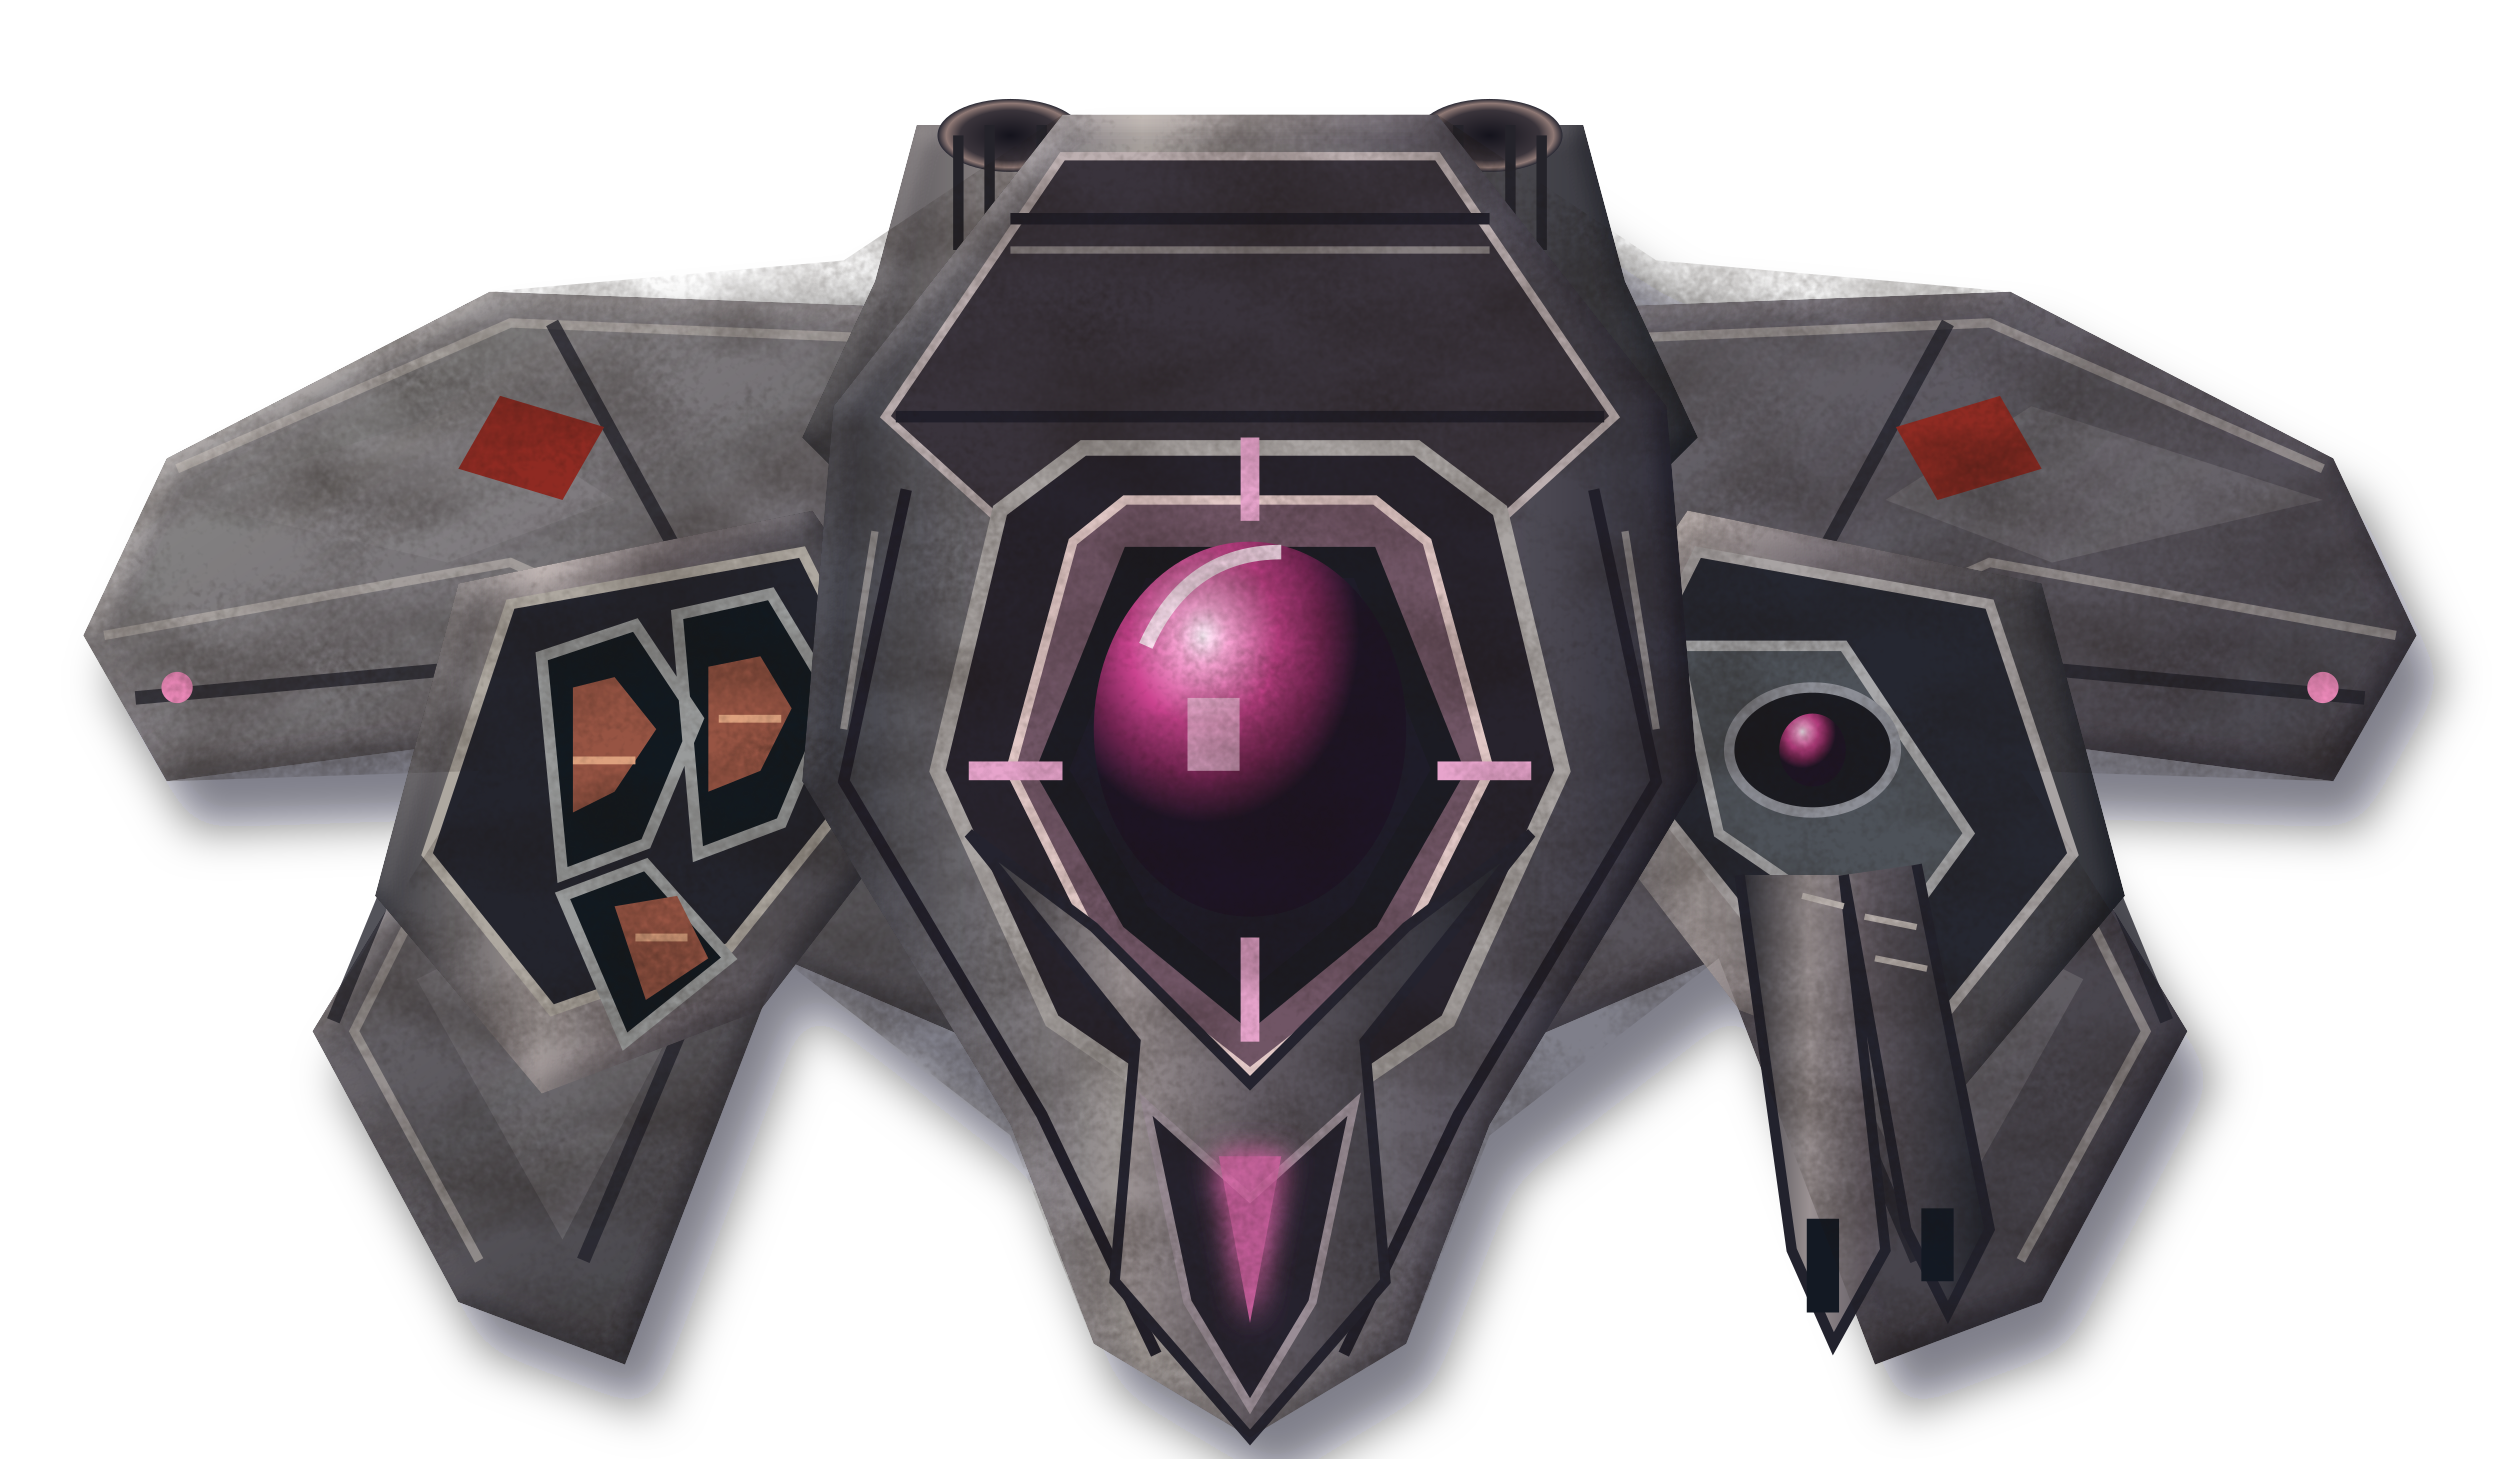
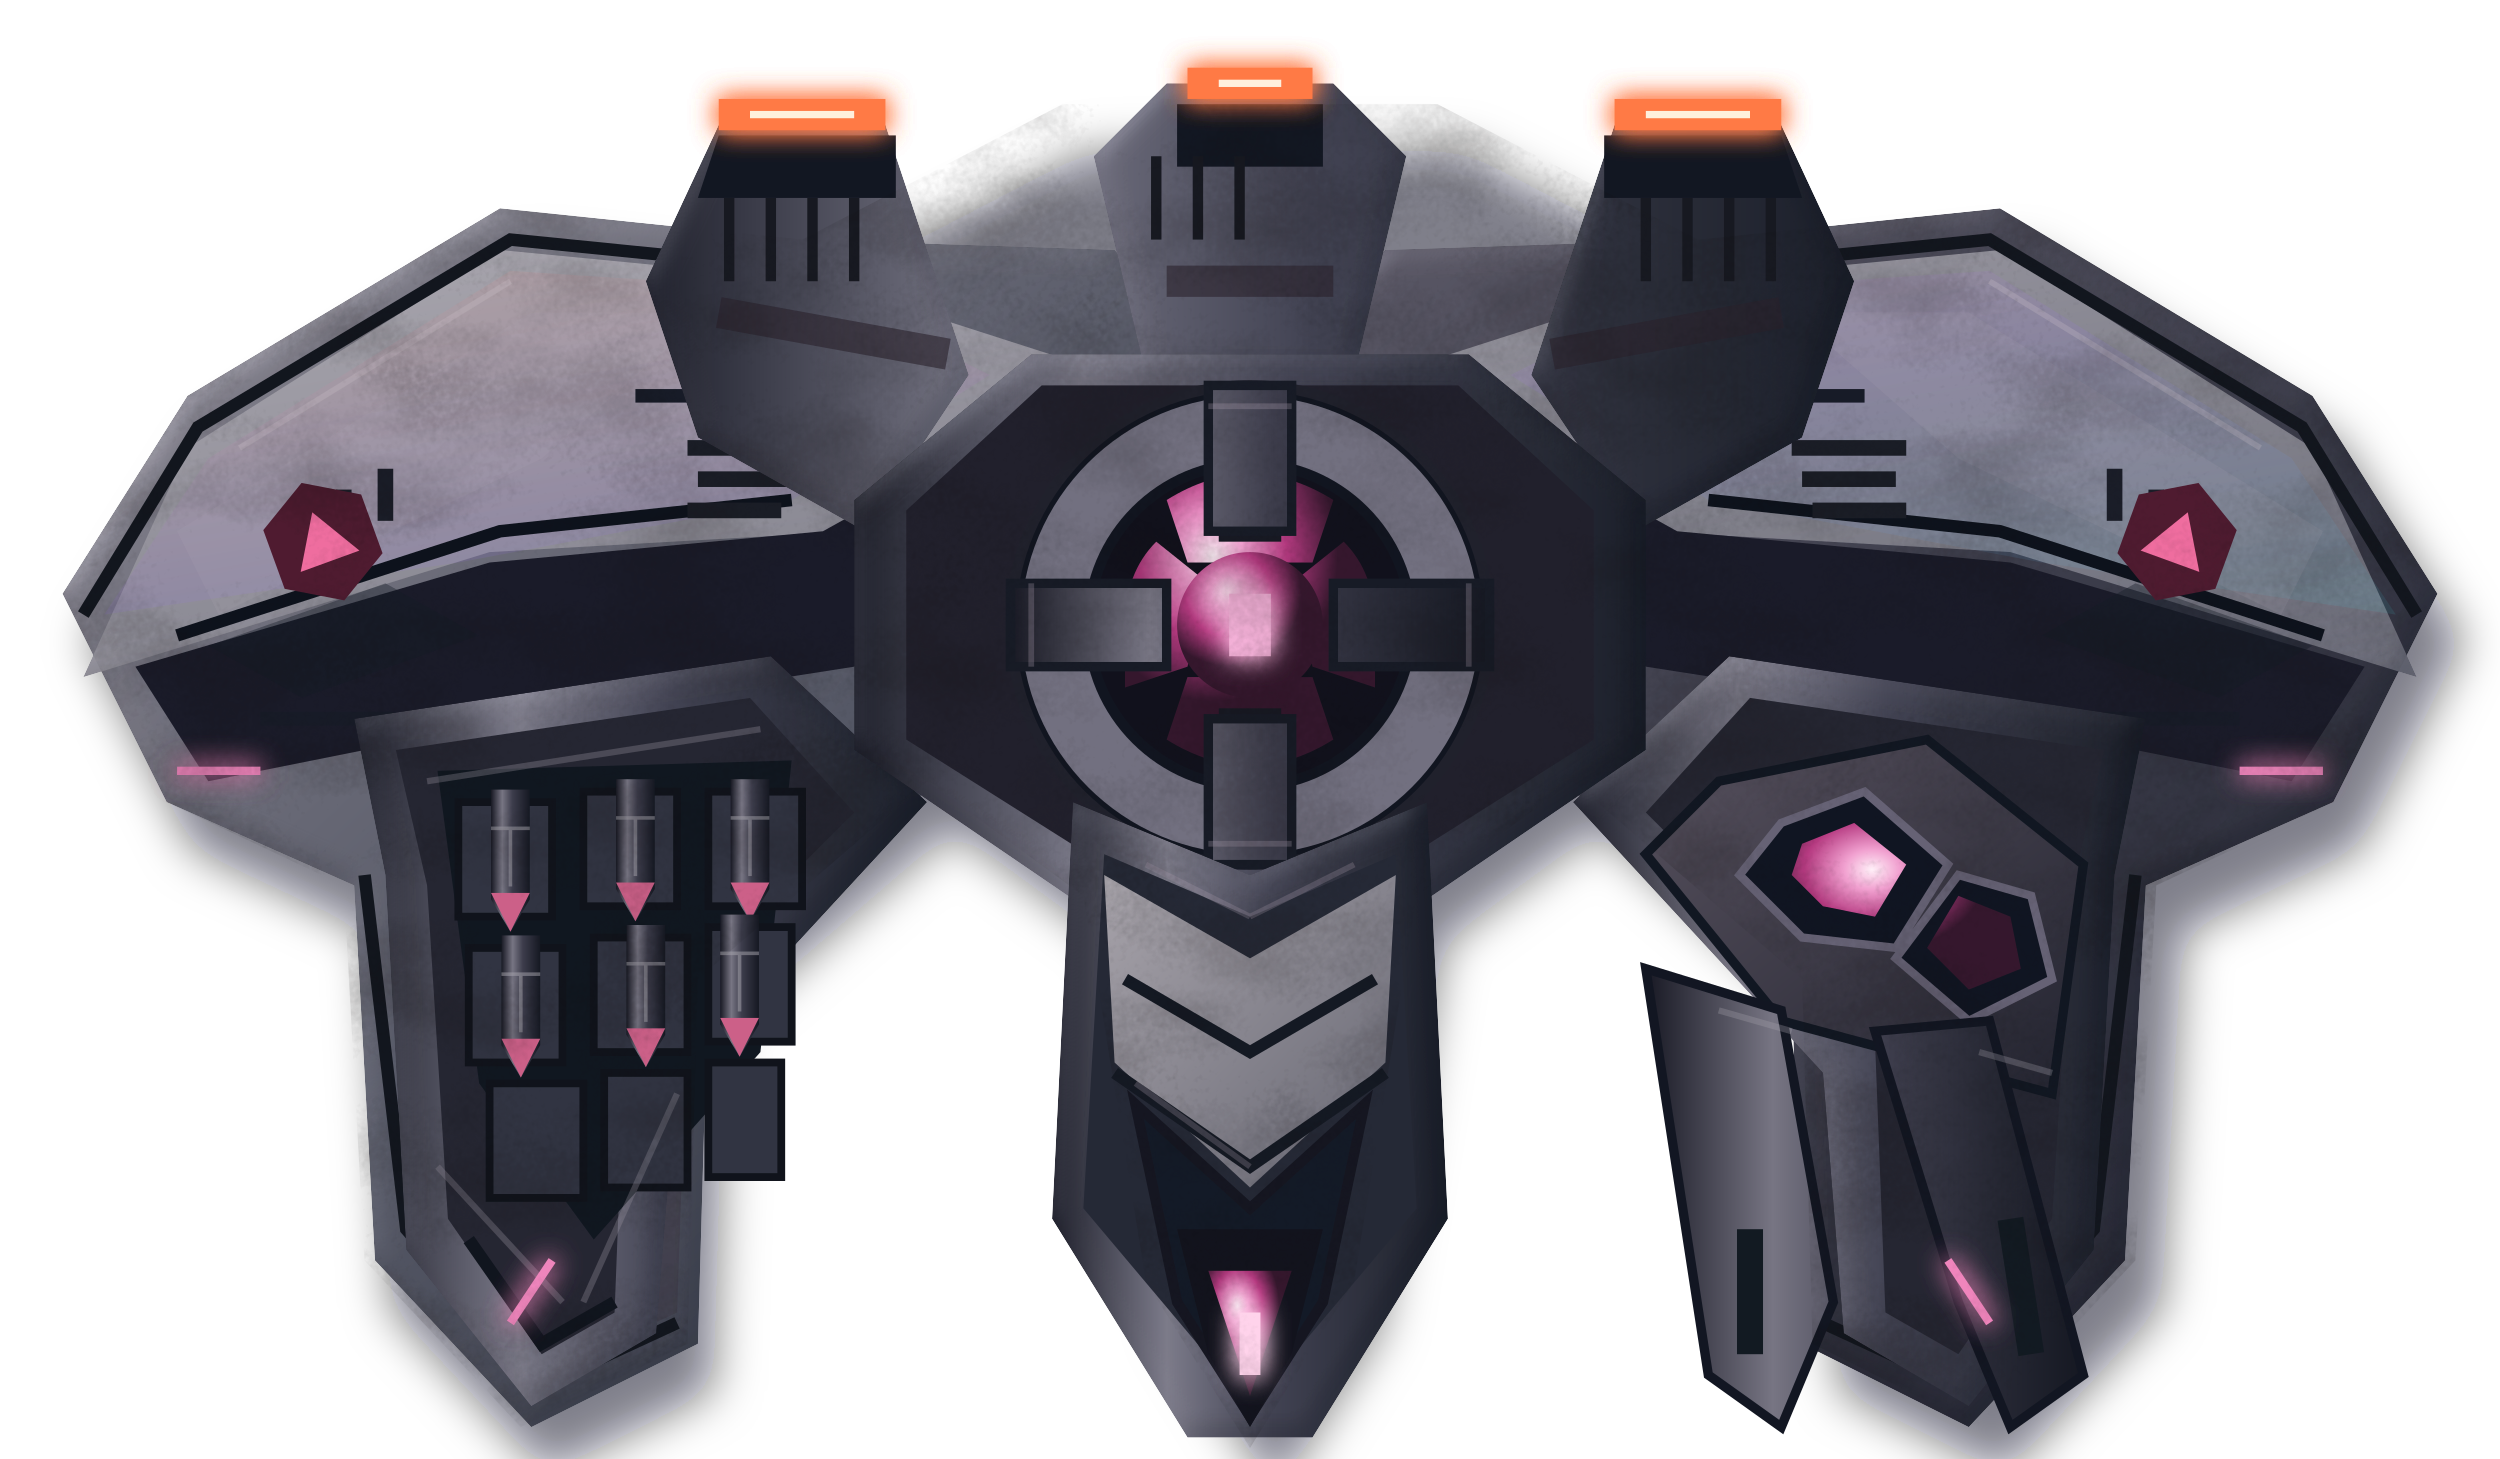
<svg xmlns="http://www.w3.org/2000/svg" xmlns:xlink="http://www.w3.org/1999/xlink" width="240" height="140" viewBox="0 0 240 140">
  <defs>
-     <filter id="bevel" x="-5%" y="-5%" width="110%" height="110%" color-interpolation-filters="sRGB">
+     <filter id="hull" x="-5%" y="-5%" width="110%" height="110%" color-interpolation-filters="sRGB">
      <feGaussianBlur in="SourceAlpha" stdDeviation="1.1" result="height" />
-       <feDiffuseLighting in="height" surfaceScale="2.6" diffuseConstant="1.18" lighting-color="#fff" result="diffuse">
-         <feDistantLight azimuth="225" elevation="52" />
+       <feDiffuseLighting in="height" surfaceScale="2.4" diffuseConstant="1.22" lighting-color="#fff" result="diffuse">
+         <feDistantLight azimuth="225" elevation="54" />
      </feDiffuseLighting>
-       <feSpecularLighting in="height" surfaceScale="2.6" specularConstant=".75" specularExponent="18" lighting-color="#fff4df" result="specular">
-         <feDistantLight azimuth="225" elevation="44" />
+       <feSpecularLighting in="height" surfaceScale="2.4" specularConstant=".95" specularExponent="30" lighting-color="#f4f9ff" result="specular">
+         <feDistantLight azimuth="225" elevation="40" />
+       </feSpecularLighting>
+       <feSpecularLighting in="height" surfaceScale="2.4" specularConstant=".5" specularExponent="14" lighting-color="#7fc4ff" result="rim">
+         <feDistantLight azimuth="30" elevation="24" />
      </feSpecularLighting>
      <feComposite in="SourceGraphic" in2="diffuse" operator="arithmetic" k1="1" result="lit" />
-       <feComposite in="specular" in2="SourceAlpha" operator="in" result="gloss" />
-       <feComposite in="gloss" in2="lit" operator="arithmetic" k2=".38" k3="1" result="shaded" />
+       <feComposite in="specular" in2="rim" operator="arithmetic" k2="1" k3=".55" result="gloss0" />
+       <feComposite in="gloss0" in2="SourceAlpha" operator="in" result="gloss" />
+       <feComposite in="gloss" in2="lit" operator="arithmetic" k2=".42" k3="1" result="shaded" />
      <feComposite in="shaded" in2="SourceAlpha" operator="in" />
    </filter>
-     <filter id="grime" x="0" y="0" width="100%" height="100%" color-interpolation-filters="sRGB">
+     <filter id="wear" x="0" y="0" width="100%" height="100%" color-interpolation-filters="sRGB">
      <feTurbulence type="fractalNoise" baseFrequency=".07 .12" numOctaves="3" seed="53" result="mottle" />
-       <feTurbulence type="fractalNoise" baseFrequency="1.4" numOctaves="2" seed="5" result="grain" />
-       <feComposite in="mottle" in2="grain" operator="arithmetic" k2=".7" k3=".3" />
-       <feColorMatrix type="matrix" values="0 0 0 0 .1  0 0 0 0 .07  0 0 0 0 .05  -1.6 0 0 0 1.05" />
+       <feTurbulence type="fractalNoise" baseFrequency="1.6" numOctaves="2" seed="9" result="grain" />
+       <feComposite in="mottle" in2="grain" operator="arithmetic" k2=".75" k3=".25" />
+       <feColorMatrix type="matrix" values="0 0 0 0 .06  0 0 0 0 .05  0 0 0 0 .05  -1.7 0 0 0 1.02" />
      <feComposite in2="SourceAlpha" operator="in" />
    </filter>
    <filter id="shadow" x="-20%" y="-20%" width="140%" height="150%">
      <feGaussianBlur in="SourceAlpha" stdDeviation="2.2" />
      <feOffset dx="2.5" dy="4.5" result="blur" />
-       <feFlood flood-color="#02070d" flood-opacity=".5" />
+       <feFlood flood-color="#01050b" flood-opacity=".5" />
      <feComposite in2="blur" operator="in" />
    </filter>
    <filter id="glow" x="-200%" y="-200%" width="500%" height="500%">
-       <feGaussianBlur stdDeviation="1.5" result="halo" />
+       <feGaussianBlur stdDeviation="1.3" result="halo" />
      <feMerge>
        <feMergeNode in="halo" />
        <feMergeNode in="halo" />
        <feMergeNode in="SourceGraphic" />
      </feMerge>
    </filter>
-     <linearGradient id="shellL" x1="0" y1="0" x2=".7" y2="1">
-       <stop stop-color="#8b898a" />
-       <stop offset=".42" stop-color="#68646b" />
-       <stop offset="1" stop-color="#313038" />
+     <linearGradient id="crescentL" x1="0" y1="0" x2="1" y2="1">
+       <stop stop-color="#85818b" />
+       <stop offset=".52" stop-color="#4f515e" />
+       <stop offset="1" stop-color="#232531" />
    </linearGradient>
-     <linearGradient id="shellR" x1="0" y1="0" x2="1" y2="1">
-       <stop stop-color="#69666f" />
-       <stop offset=".5" stop-color="#494550" />
-       <stop offset="1" stop-color="#292732" />
+     <linearGradient id="crescentR" x1="0" y1="0" x2="1" y2="1">
+       <stop stop-color="#5b5764" />
+       <stop offset=".5" stop-color="#373744" />
+       <stop offset="1" stop-color="#1b1c28" />
    </linearGradient>
-     <linearGradient id="body" x1="0" x2="1">
-       <stop stop-color="#272934" />
-       <stop offset=".29" stop-color="#807b81" />
-       <stop offset=".38" stop-color="#a29b99" />
-       <stop offset=".67" stop-color="#5b5662" />
-       <stop offset="1" stop-color="#201f2d" />
+     <linearGradient id="facetL" x1="0" y1="0" x2="1" y2="1">
+       <stop stop-color="#a7a3aa" />
+       <stop offset="1" stop-color="#666672" />
    </linearGradient>
-     <linearGradient id="steel" x1="0" x2="1">
-       <stop stop-color="#292a32" />
-       <stop offset=".28" stop-color="#9b9293" />
-       <stop offset=".51" stop-color="#625b63" />
-       <stop offset="1" stop-color="#20232c" />
+     <linearGradient id="facetR" x1="0" y1="0" x2="1" y2="1">
+       <stop stop-color="#57515e" />
+       <stop offset="1" stop-color="#232430" />
    </linearGradient>
-     <radialGradient id="reactor" cx=".35" cy=".25">
-       <stop stop-color="#fff1fc" />
-       <stop offset=".16" stop-color="#f7a4d3" />
-       <stop offset=".48" stop-color="#cb438f" />
-       <stop offset=".75" stop-color="#722351" />
-       <stop offset="1" stop-color="#1d1425" />
-     </radialGradient>
-     <radialGradient id="nozzle">
-       <stop stop-color="#14131c" />
-       <stop offset=".69" stop-color="#3a343b" />
-       <stop offset=".88" stop-color="#8f7975" />
-       <stop offset="1" stop-color="#272732" />
+     <linearGradient id="metal" x1="0" x2="1">
+       <stop stop-color="#181924" />
+       <stop offset=".29" stop-color="#777583" />
+       <stop offset=".55" stop-color="#3d3d4c" />
+       <stop offset="1" stop-color="#151822" />
+     </linearGradient>
+     <linearGradient id="film" x1="0" y1="0" x2="1" y2="1">
+       <stop stop-color="#ff8a5c" />
+       <stop offset=".5" stop-color="#9b6bff" />
+       <stop offset="1" stop-color="#3fd0d8" />
+     </linearGradient>
+     <radialGradient id="heart" cx=".35" cy=".28">
+       <stop stop-color="#fff0f8" />
+       <stop offset=".24" stop-color="#f1a1d0" />
+       <stop offset=".59" stop-color="#b63a81" />
+       <stop offset="1" stop-color="#35172d" />
    </radialGradient>
    <g id="airframe">
-       <path d="M102 11 138 11 159 25 193 28 224 44 232 61 224 75 194 74 210 99 196 125 180 131 165 92 143 109 135 129 120 138 105 129 97 109 75 92 60 131 44 125 30 99 46 74 16 75 8 61 16 44 47 28 81 25Z" />
+       <path d="M102 10h36l25 13 29-3 30 18 12 19-10 20-17 8-2 36-15 16-16-8-1-35-22-19-15 11-6 37-10 16-10-16-6-37-15-11-22 19-1 35-16 8-15-16-2-36-17-8L6 57l12-19 30-18 29 3Z" />
+     </g>
+     <g id="glyph">
+       <path d="M0-6 5-3v6L0 6l-5-3v-6Z" fill="#4f1b30" />
+       <path d="m0-3 3 5h-6Z" fill="#ef6d9f" />
+     </g>
+     <g id="missile">
+       <path d="M-3-10h6v17l-3 5-3-5Z" fill="url(#metal)" />
+       <path d="M-3 6h6l-3 6Z" fill="#cc6088" />
+       <path d="M-3-4h6m-3 0v9" stroke="#a9a7b0" stroke-width=".55" opacity=".5" />
    </g>
  </defs>
  <use href="#airframe" xlink:href="#airframe" filter="url(#shadow)" />
-   <g filter="url(#bevel)">
-     <path d="M101 30 47 28 16 44 8 61 16 75 47 71 30 99 44 125 60 131 75 92 103 104 116 65Z" fill="url(#shellL)" />
-     <path d="M139 30 193 28 224 44 232 61 224 75 193 71 210 99 196 125 180 131 165 92 137 104 124 65Z" fill="url(#shellR)" />
+   <g filter="url(#hull)">
+     <path d="M107 24 77 23 48 20 18 38 6 57l10 20 18 8 2 36 15 16 16-8 1-35 22-19 30 12 10-38Z" fill="url(#crescentL)" />
+     <path d="M133 24 163 23l29-3 30 18 12 19-10 20-18 8-2 36-15 16-16-8-1-35-22-19-30 12-10-38Z" fill="url(#crescentR)" />
+     <path d="M18 43 48 24 79 27l28 9-25 15-35 2-39 12Z M222 43l-30-19-31 3-28 9 25 15 35 2 39 12Z" fill="url(#facetL)" />
+     <path d="M36 73 58 63l26 17-18 17-1 29-13 6-10-14Zm168 0-22-10-26 17 18 17 1 29 13 6 10-14Z" fill="url(#facetR)" />
  </g>
-   <path d="M17 45 49 31 97 33m126 12-32-14-48 2M10 61l39-7 27 12m154-5-39-7-27 12M47 73 34 99l12 22m147-48 13 26-12 22" fill="none" stroke="#d0c8c0" stroke-width=".9" opacity=".48" />
-   <path d="M13 67 46 64 32 98m195-31-33-3 14 34M53 31 65 53 52 74m135-43-12 22 13 21M52 82 70 88l-14 33m132-39-18 6 14 33" fill="none" stroke="#20202a" stroke-width="1.3" opacity=".77" />
-   <path d="M17 48 45 39 59 48 43 54Z M223 48l-28-9-14 9 16 6Z M40 94l14-7 13 7-13 25Z M200 94l-14-7-13 7 13 25Z" fill="#918d90" opacity=".3" />
-   <path d="M48 38 58 41 54 48 44 45Z M192 38l-10 3 4 7 10-3Z" fill="#8f2a22" />
-   <g filter="url(#bevel)">
-     <path d="M84 27 88 12h18l7 24-6 15-17 4-13-13Z M156 27l-4-15h-18l-7 24 6 15 17 4 13-13Z" fill="url(#steel)" />
+   <path d="M13 64 47 54 79 51l27-15-1 10-23 18-32 5-30 6Zm214 0-34-10-32-3-27-15 1 10 23 18 32 5 30 6Z" fill="#1a1b29" />
+   <path d="M8 59 19 41 49 23 79 26m153 33-11-18-30-18-30 3M35 84l4 34 13 15 13-6m140-43-4 34-13 15-13-6" fill="none" stroke="#12161e" stroke-width="1.2" />
+   <path d="M10 59 20 44 49 26 79 28l16 8-19 12-32 6Z M230 59l-10-15-29-18-30 2-16 8 19 12 32 6Z" fill="url(#film)" opacity=".11" />
+   <path d="M17 51 51 30 68 30 52 44 21 59Zm206 0-34-21-17 0 16 14 31 15ZM40 85l17-10 15 6-13 17-3 23-14-8Zm160 0-17-10-15 6 13 17 3 23 14-8Z" fill="#b5aab6" opacity=".13" />
+   <path d="M17 61 48 51 76 48m147 13-31-10-28-3M41 74 56 70l18 10m125-6-15-4-18 10" stroke="#0d121c" stroke-width="1.2" fill="none" />
+   <path d="M23 43 49 27m168 16-26-16 M43 82l11-6m143 6-11-6" stroke="#cbc2c7" stroke-width=".55" opacity=".26" />
+   <path d="M20 62 37 56l9 5-17 6Zm202 0-17-6-9 5 17 6ZM45 94l10-5 8 5-8 8Zm150 0-10-5-8 5 8 8Z" fill="#131925" opacity=".38" />
+   <path d="M25 69h13m177 0h-13M61 38h15m103 0h-15" stroke="#171b27" stroke-width="1.3" />
+   <path d="M29 49v5m4-7v5m4-7v5m174-1v5m-4-7v5m-4-7v5" stroke="#1a1d28" stroke-width="1.5" />
+   <path d="M66 43h11m-10 3h9m-10 3h9m108-6h-11m10 3h-9m10 3h-9" stroke="#1a1d26" stroke-width="1.5" />
+   <path d="M62 27 69 12h16l8 24-10 15-16-9Z M178 27l-7-15h-16l-8 24 10 15 16-9Z M105 15l7-7h16l7 7-5 21h-20Z" fill="url(#metal)" filter="url(#hull)" />
+   <path d="M69 13h17v6H67Zm85 0h17l2 6h-19Zm-41-3h14v6h-14Z" fill="#121722" />
+   <path d="M70 19v8m4-8v8m4-8v8m4-8v8m76-8v8m4-8v8m4-8v8m4-8v8m-59-12v8m4-8v8m4-8v8" stroke="#171921" stroke-width="1" />
+   <path d="M69 30 91 34m80-4-22 4m-37-7h16" stroke="#29212c" stroke-width="3" opacity=".6" />
+   <g filter="url(#glow)">
+     <path d="M69 11h16m70 0h16m-57-3h12" stroke="#ff7a45" stroke-width="3" />
  </g>
-   <ellipse cx="97" cy="13" rx="7" ry="3.5" fill="url(#nozzle)" />
-   <ellipse cx="143" cy="13" rx="7" ry="3.5" fill="url(#nozzle)" />
-   <path d="M92 13v11m3-12v12m5-12v12m3-11v11m34-11v11m3-12v12m5-12v12m3-11v11" stroke="#24232a" stroke-width="1" />
-   <path d="M82 37 108 32m50 5-26-5M83 42l24-5m50 5-24-5" fill="none" stroke="#b9b2ad" stroke-width=".7" opacity=".6" />
-   <path d="M44 56 78 49 93 71 73 97 52 105 36 86Z" fill="url(#steel)" filter="url(#bevel)" />
-   <path d="M49 58 77 53 86 71 70 91 53 97 41 82Z" fill="#23242d" stroke="#aea8a0" stroke-width="1" />
-   <path d="M52 63 61 60 67 69 62 81 54 84Z M65 59l9-2 6 10-5 12-8 3Z M54 86l8-3 8 9-10 8Z" fill="#111920" stroke="#999b9b" stroke-width="1.1" />
-   <path d="M55 66 59 65 63 70 59 76 55 78Z M68 64l5-1 3 5-3 6-5 2Z M59 87l6-1 3 6-6 4Z" fill="#975443" />
-   <path d="M55 73h6m8-4h6m-14 21h5" stroke="#dda17e" stroke-width=".75" />
-   <path d="M196 56 162 49 147 71 167 97 188 105 204 86Z" fill="url(#steel)" filter="url(#bevel)" />
-   <path d="M191 58 163 53 154 71 170 91 187 97 199 82Z" fill="#252731" stroke="#a8a3a3" stroke-width="1" />
-   <path d="M161 62 177 62 189 80 181 91 165 80Z" fill="#4d5259" stroke="#a8a8aa" stroke-width="1" />
-   <ellipse cx="174" cy="72" rx="8" ry="6" fill="#1a1b22" stroke="#8c8e96" stroke-width="1" />
-   <ellipse cx="174" cy="72" rx="3.2" ry="3.5" fill="url(#reactor)" />
-   <path d="M177 84 181 120l-5 9-4-9-5-36m17-1 7 35-4 8-4-8-6-34" fill="url(#steel)" stroke="#22222d" stroke-width="1" />
-   <path d="M175 117v9m11-10v7" stroke="#131923" stroke-width="3.1" />
-   <path d="M179 88 184 89m-4 3 5 1m-12-7 4 1" stroke="#c0b8b4" stroke-width=".6" />
-   <path d="M102 11h36l22 28 3 36-20 33-8 21-15 9-15-9-8-21-20-33 3-36Z" fill="url(#body)" filter="url(#bevel)" />
-   <path d="M102 15h36l17 25-11 10h-48L85 40Z" fill="#39333c" stroke="#bdb0b1" stroke-width=".8" />
-   <path d="M97 21h46M86 40h68M87 47l-6 28 19 32 11 23m42-83 6 28-19 32-11 23" fill="none" stroke="#211f2a" stroke-width="1.1" />
-   <path d="M97 24h46M84 51l-3 19m75-19 3 19" fill="none" stroke="#c5bdb8" stroke-width=".7" opacity=".55" />
-   <path d="M96 49 104 43h32l8 6 6 25-11 24-19 13-19-13-11-24Z" fill="#27232d" stroke="#aaa5a3" stroke-width="1.5" />
-   <path d="M103 52 108 48h24l5 4 6 22-9 18-14 11-14-11-9-18Z" fill="#705565" stroke="#e2c8c6" stroke-width=".9" />
-   <path d="M109 54h22l8 20-8 14-11 9-11-9-8-14Z" fill="#1e1c29" stroke="#1b1b23" stroke-width="3" />
-   <ellipse cx="120" cy="70" rx="15" ry="18" fill="url(#reactor)" />
-   <path d="M110 62q4-9 13-9" stroke="#fff1f9" stroke-width="1.4" fill="none" opacity=".85" />
-   <path d="M102 74h-9m45 0h9m-27-24v-8m0 48v10" stroke="#e7a4cc" stroke-width="1.8" />
-   <path d="M93 80 109 100l-2 23 13 15 13-15-2-23 16-20-12 9-15 15-15-15Z" fill="url(#steel)" stroke="#24232f" stroke-width="1" />
-   <path d="M110 106 120 115l10-9-4 19-6 10-6-10Z" fill="#25222e" stroke="#9a8d96" stroke-width=".8" />
-   <path d="M117 111h6l-3 16Z" fill="#e368af" filter="url(#glow)" opacity=".85" />
-   <path d="M114 67h5v7h-5Z" fill="#ffe0f1" opacity=".6" />
-   <circle cx="17" cy="66" r="1.5" fill="#fa91c5" />
-   <circle cx="223" cy="66" r="1.5" fill="#fa91c5" />
-   <use href="#airframe" xlink:href="#airframe" filter="url(#grime)" opacity=".5" />
+   <path d="M72 11h10m76 0h10m-51-3h6" stroke="#fff0dd" stroke-width=".7" />
+   <path d="M34 69 74 63l15 14-24 26-2 25-12 7-12-15-2-36Z" fill="url(#metal)" filter="url(#hull)" />
+   <path d="M38 72 72 67 82 78 60 100 59 126 52 130 43 117 41 85Z" fill="#252632" />
+   <path d="M42 74 76 73l-3 28-16 18-11-15Z" fill="#101720" />
+   <path d="M44 77h9v11h-9Zm12-1h9v11h-9Zm12 0h9v11h-9ZM45 91h9v11h-9Zm12-1h9v11h-9Zm11-1h8v11h-8ZM47 104h9v11h-9Zm11-1h8v11h-8Zm10-1h7v11h-7Z" fill="#313442" stroke="#10131b" stroke-width=".75" />
+   <use href="#missile" xlink:href="#missile" transform="translate(49 82) scale(.62)" />
+   <use href="#missile" xlink:href="#missile" transform="translate(61 81) scale(.62)" />
+   <use href="#missile" xlink:href="#missile" transform="translate(72 81) scale(.62)" />
+   <use href="#missile" xlink:href="#missile" transform="translate(50 96) scale(.62)" />
+   <use href="#missile" xlink:href="#missile" transform="translate(62 95) scale(.62)" />
+   <use href="#missile" xlink:href="#missile" transform="translate(71 94) scale(.62)" />
+   <path d="M41 75 73 70m-31 42 12 13m2 0 9-20" stroke="#a49daa" stroke-width=".6" opacity=".3" fill="none" />
+   <path d="M45 119 52 129l7-4" stroke="#10151e" stroke-width="1.2" fill="none" />
+   <path d="M206 69 166 63l-15 14 24 26 2 25 12 7 12-15 2-36Z" fill="url(#metal)" filter="url(#hull)" />
+   <path d="M202 72 168 67l-10 11 22 22 1 26 7 4 9-13 2-32Z" fill="#252632" />
+   <path d="M165 75 185 71l15 12-3 22-26-7-13-16Z" fill="url(#facetR)" stroke="#111722" stroke-width=".9" />
+   <path d="M171 79 179 76l8 7-5 8-9-1-6-6Zm17 5 7 2 2 8-8 4-7-6Z" fill="#101522" stroke="#666275" stroke-width=".8" />
+   <path d="M173 81 178 79l5 4-3 5-5-1-3-3Zm15 5 5 2 1 5-5 2-4-4Z" fill="url(#heart)" />
+   <path d="M171 97 176 125l-5 12-7-5-6-39Zm20 1 9 34-7 5-5-12-8-26Z" fill="url(#metal)" stroke="#121622" stroke-width=".9" />
+   <path d="M168 118v12m25-13 2 13" stroke="#121a22" stroke-width="2.5" />
+   <path d="M165 97l7 2m18 2 7 2" stroke="#a9a5ad" stroke-width=".6" opacity=".3" />
+   <path d="M99 34h42l17 14v24l-22 15h-32L82 72V48Z" fill="url(#metal)" filter="url(#hull)" />
+   <path d="M100 37h40l13 12v22l-19 12h-28L87 71V49Z" fill="#21202c" />
+   <circle cx="120" cy="60" r="23" fill="#111520" stroke="#20212c" stroke-width="1" />
+   <circle cx="120" cy="60" r="19" fill="none" stroke="#727080" stroke-width="6" />
+   <circle cx="120" cy="60" r="15" fill="#11111c" />
+   <path d="M112 48q8-5 16 0l-2 6h-12Zm-4 12q0-5 3-8l5 4-2 8-6 2Zm24 0q0-5-3-8l-5 4 2 8 6 2Zm-20 11q8 5 16 0l-2-6h-12Z" fill="url(#heart)" />
+   <circle cx="120" cy="60" r="7" fill="url(#heart)" />
+   <path d="M120 40v12m0 16v12m-20-20h12m16 0h12" stroke="#171923" stroke-width="6" />
+   <path d="M116 37h8v14h-8ZM116 69h8v14h-8ZM97 56h15v8H97Zm31 0h15v8h-15Z" fill="url(#metal)" stroke="#171b26" stroke-width=".9" />
+   <path d="M116 39h8m-8 42h8M99 56v8m42-8v8" stroke="#ac9fae" stroke-width=".55" opacity=".3" />
+   <path d="M118 57h4v6h-4Z" fill="#f3b0d7" filter="url(#glow)" />
+   <path d="M103 77 120 84l17-7 2 40-13 21h-12l-13-21Z" fill="url(#metal)" filter="url(#hull)" />
+   <path d="M106 82 120 88l14-6 2 34-16 19-16-19Z" fill="#252936" />
+   <path d="M106 84 120 92l14-8-1 18-13 12-13-12Z" fill="url(#facetL)" />
+   <path d="M109 106 120 116l11-10-4 19-7 11-7-11Z" fill="#131a27" stroke="#151621" stroke-width="1" />
+   <path d="M113 118h14l-3 12-4 7-4-7Z" fill="#12131d" />
+   <path d="M116 122h8l-4 12Z" fill="url(#heart)" />
+   <path d="M119 126h2v6h-2Z" fill="#ffd3eb" filter="url(#glow)" />
+   <path d="M108 94l12 7 12-7m-25 9 13 9 13-9" stroke="#141923" stroke-width="1.15" fill="none" />
+   <path d="M110 83l10 5m10-5-10 5m-11 16 11 8" stroke="#aa9cab" stroke-width=".55" opacity=".28" fill="none" />
+   <use href="#glyph" xlink:href="#glyph" transform="translate(31 52) rotate(-20)" />
+   <use href="#glyph" xlink:href="#glyph" transform="translate(209 52) rotate(20)" />
+   <path d="M17 74h8m198 0h-8M49 127l4-6m138 6-4-6" stroke="#ef85bc" stroke-width=".8" filter="url(#glow)" />
+   <use href="#airframe" xlink:href="#airframe" filter="url(#wear)" opacity=".3" />
</svg>
